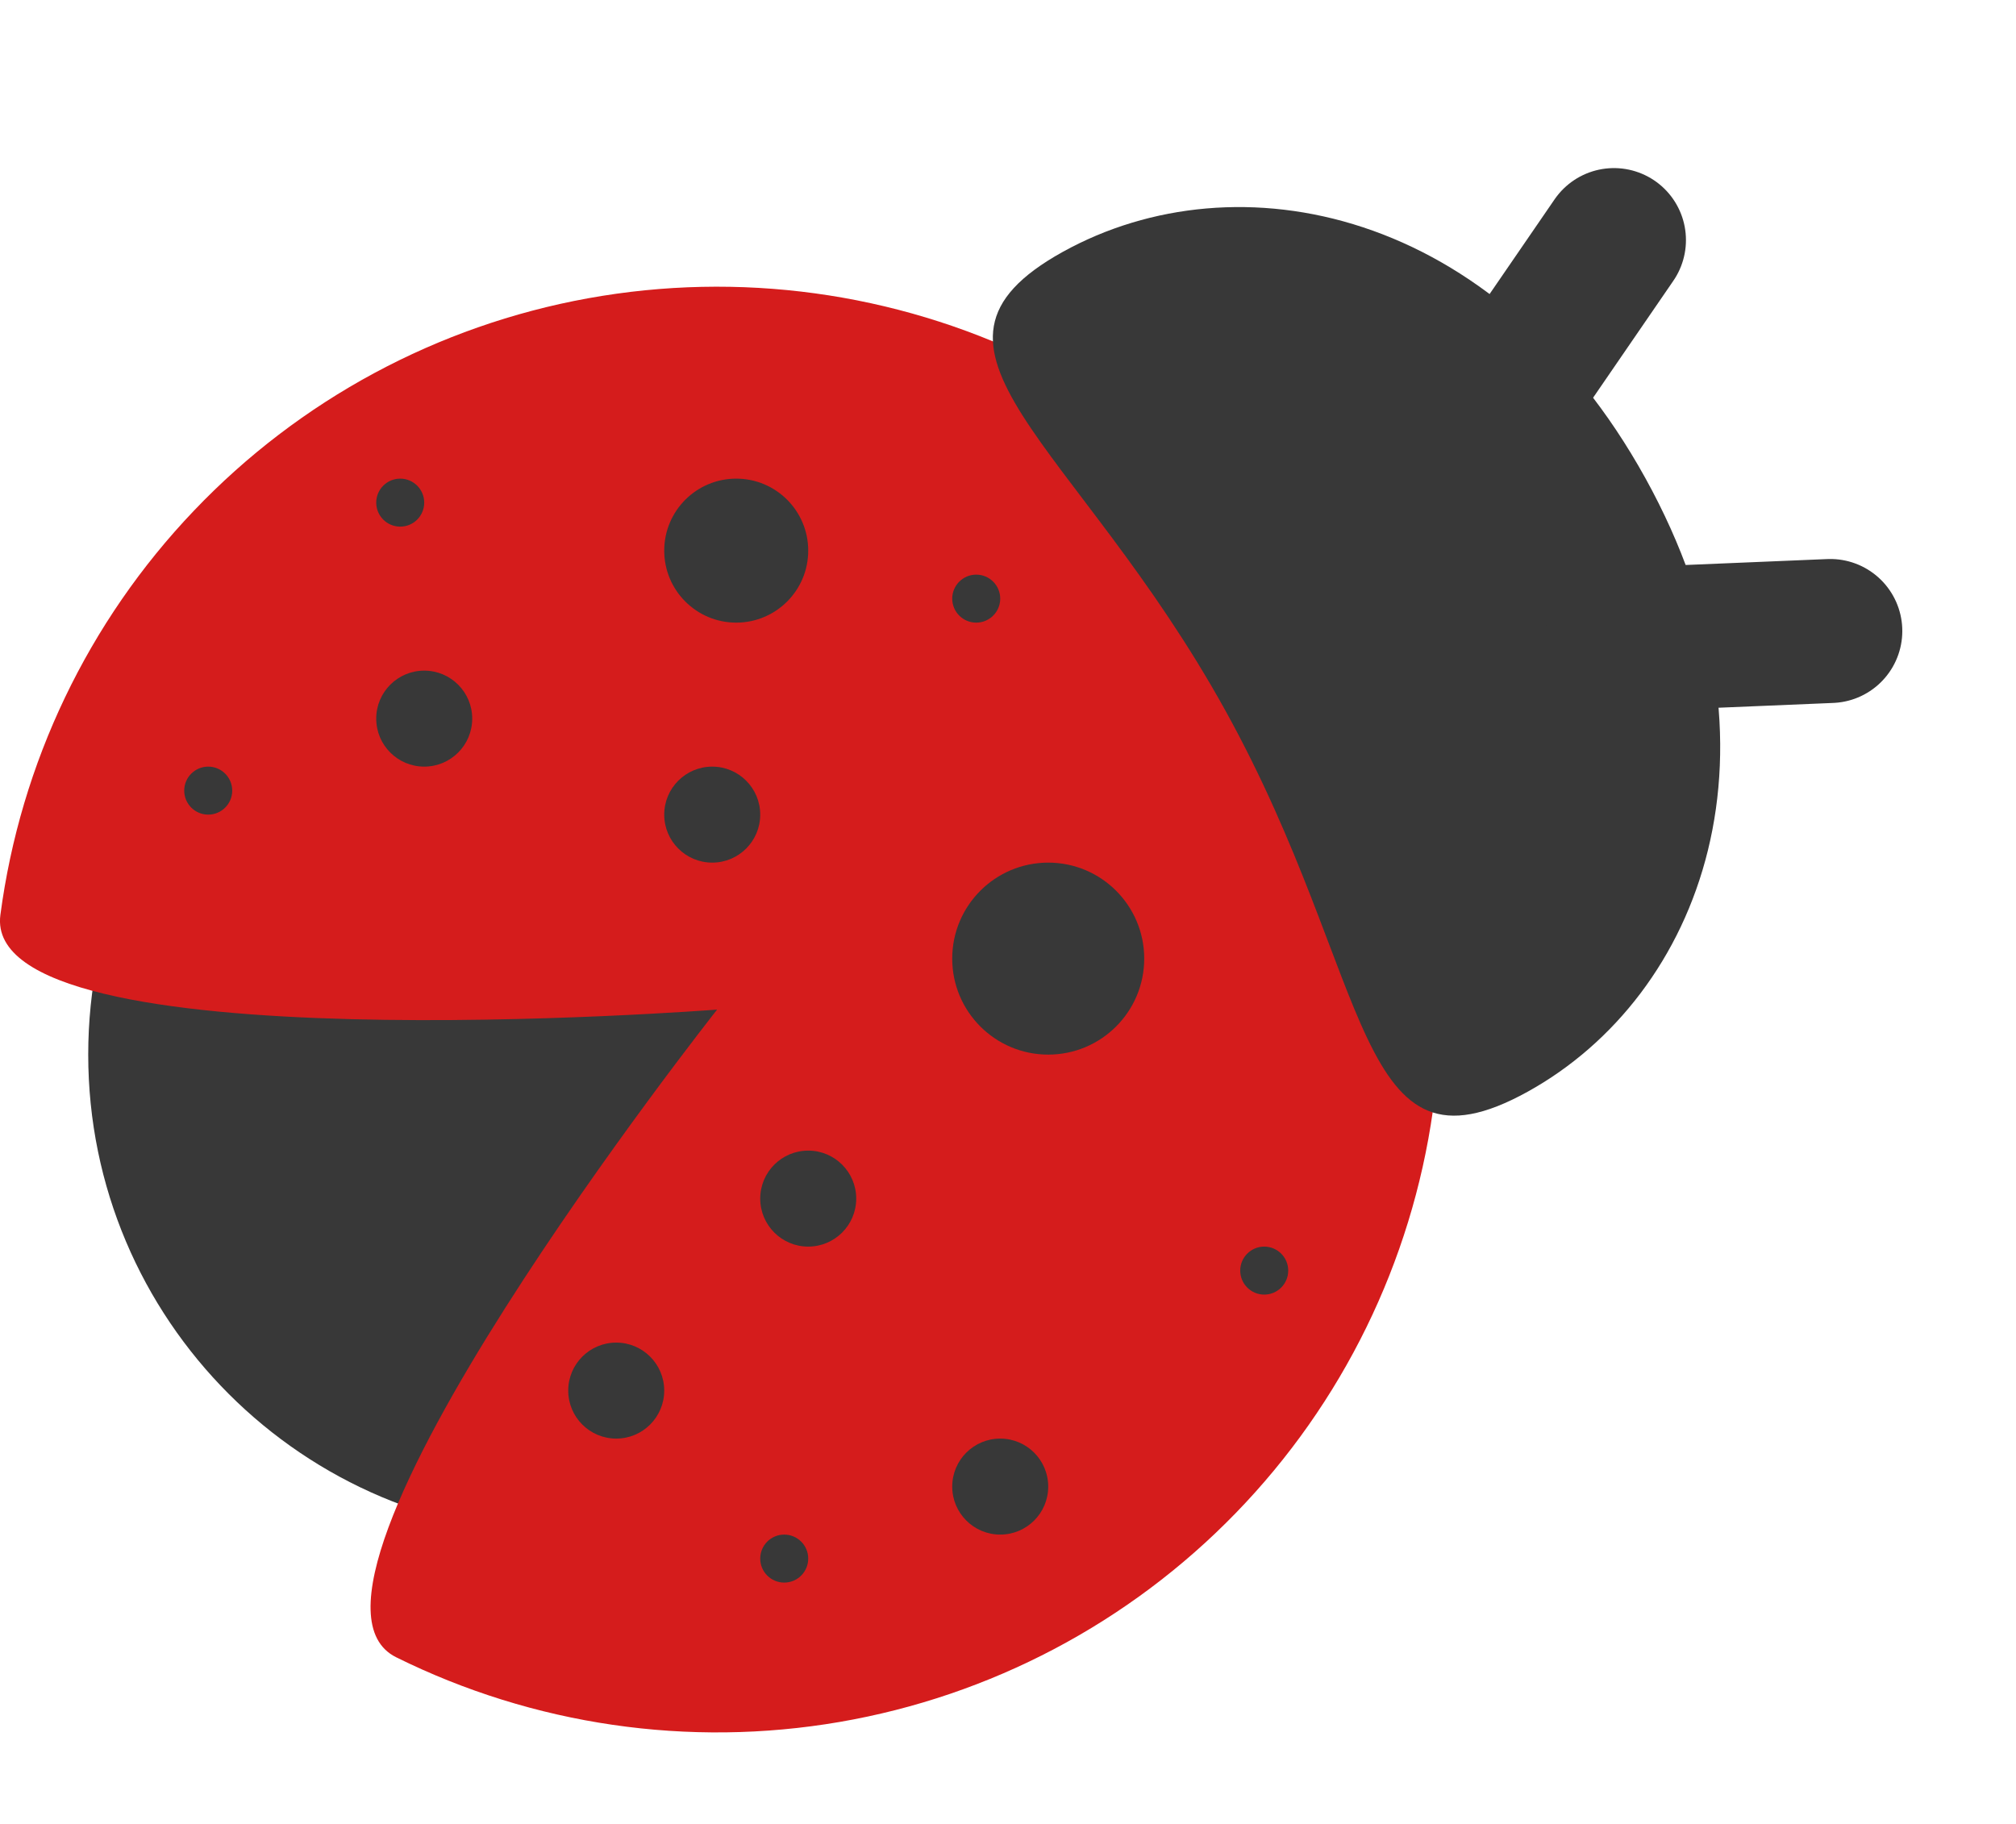
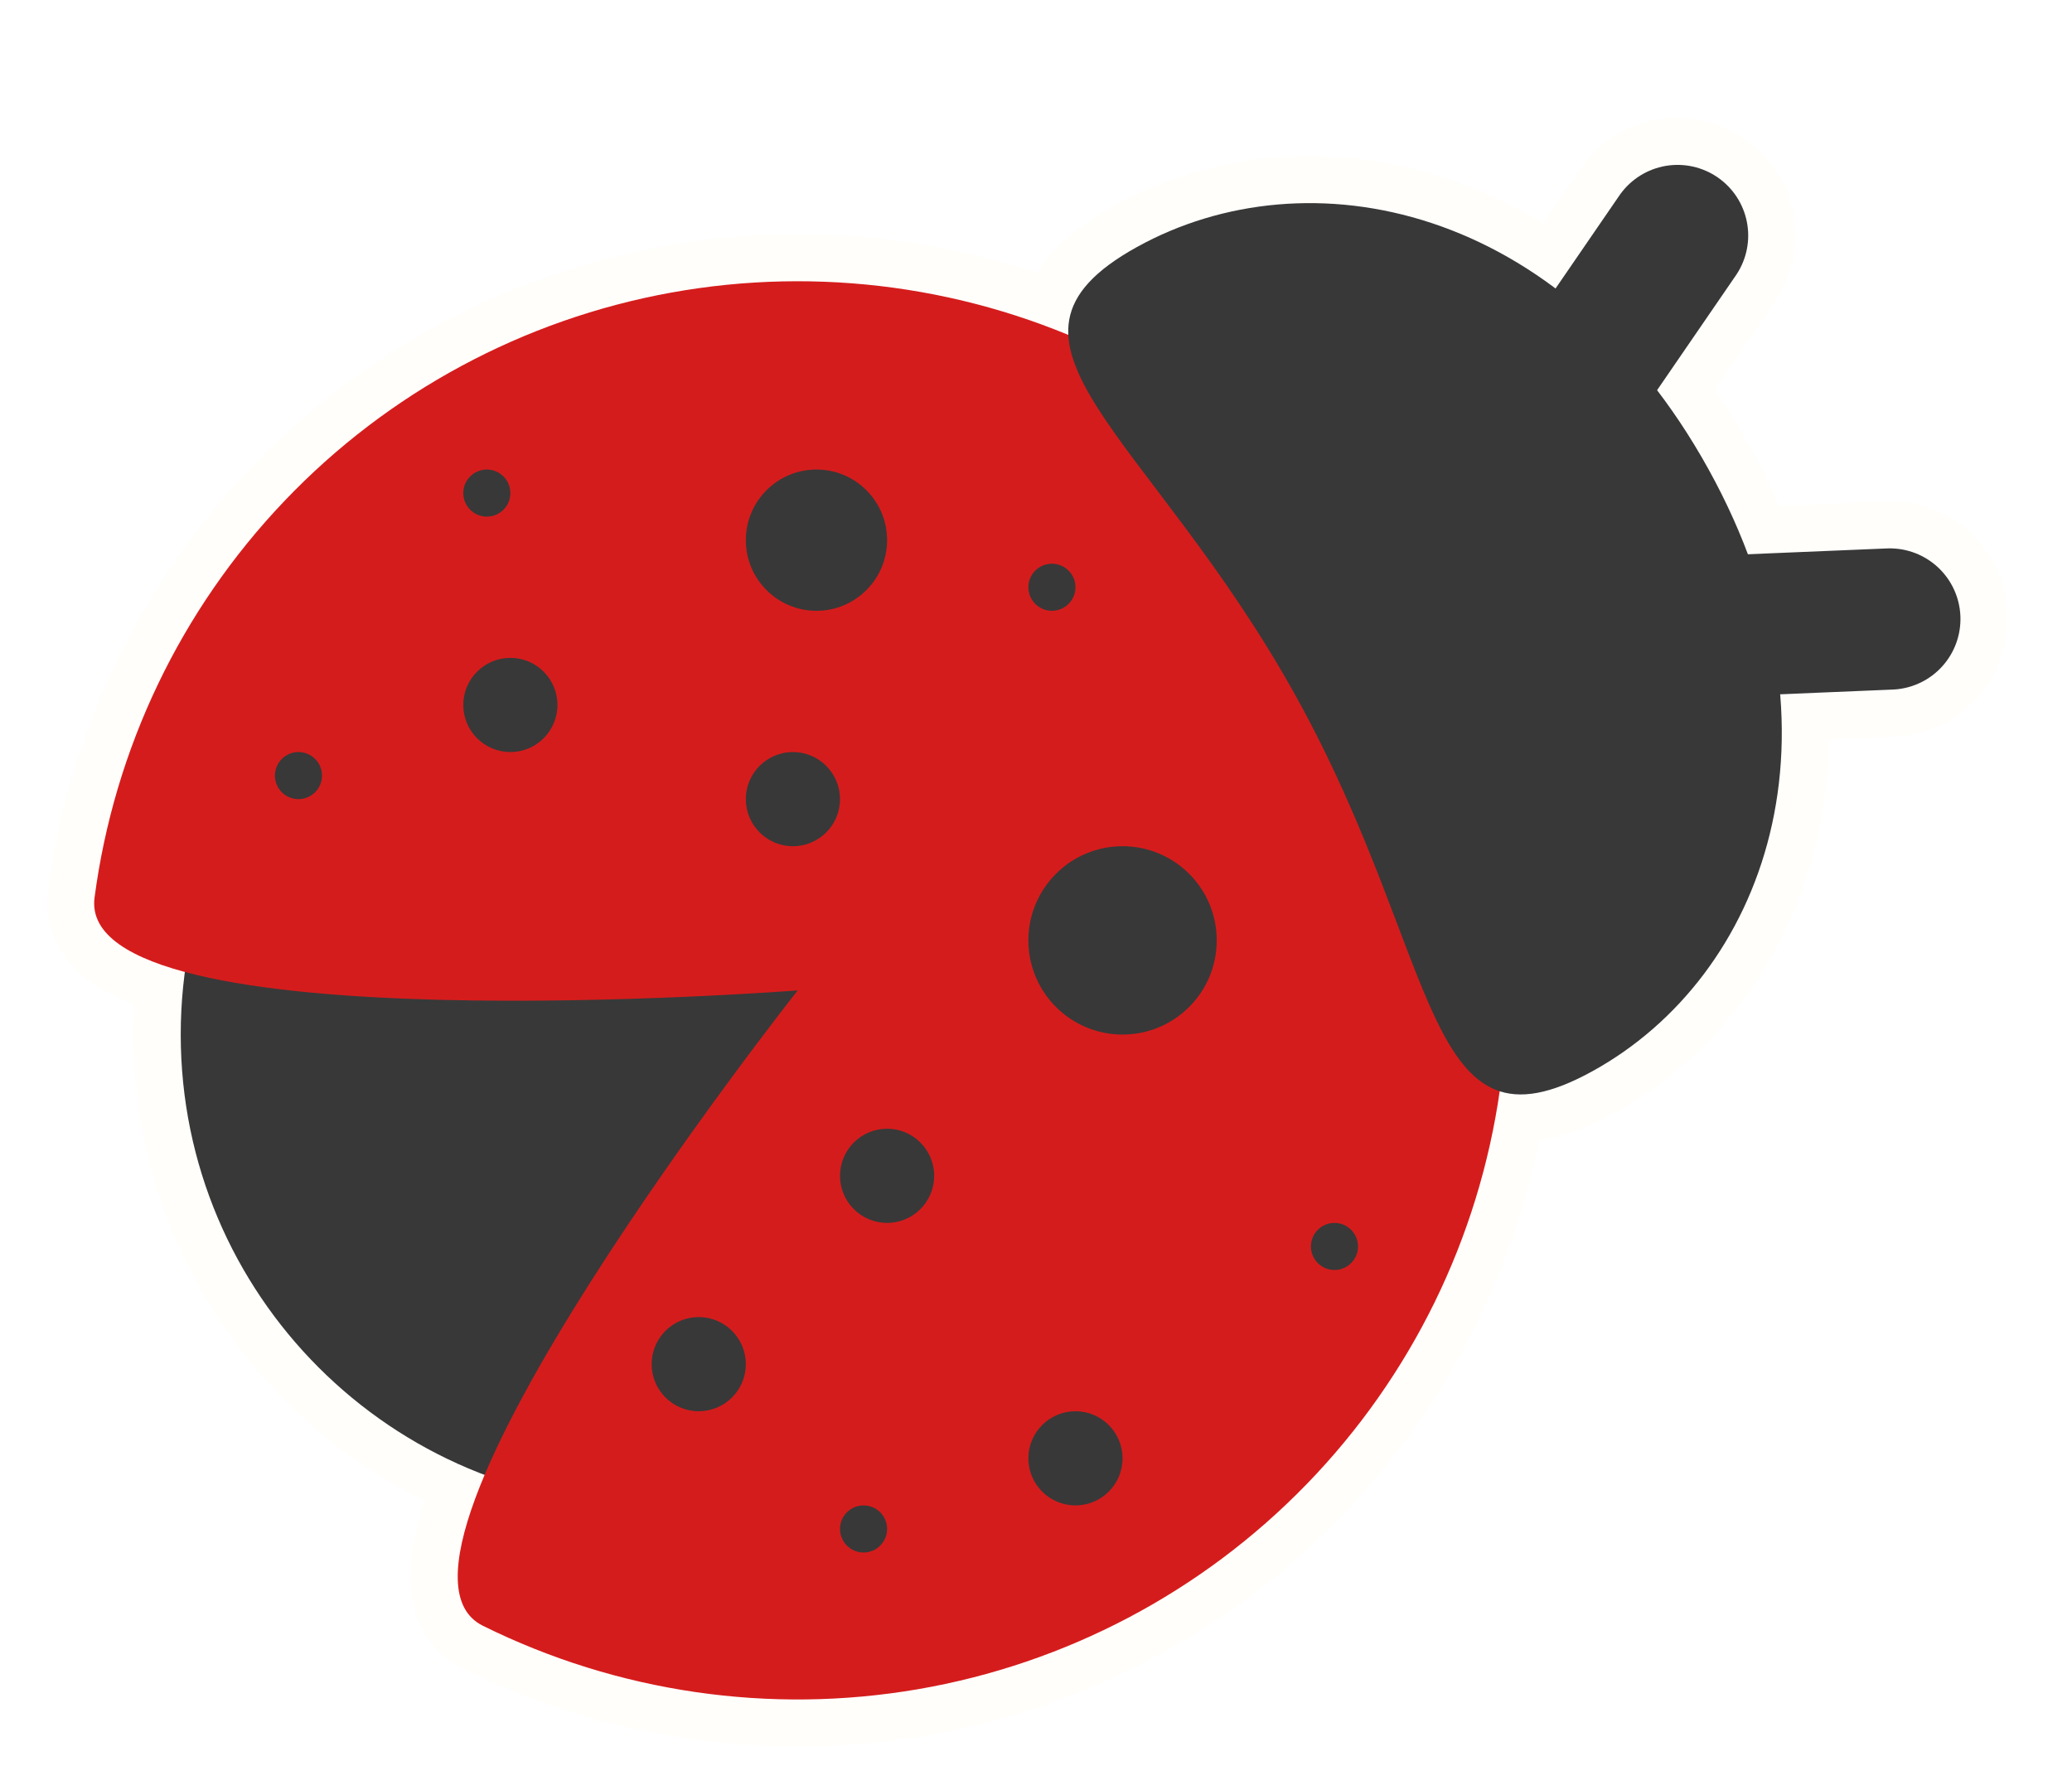
- <svg xmlns="http://www.w3.org/2000/svg" width="21" height="19" viewBox="0 0 21 19" fill="none">
-   <circle cx="5.919" cy="10.986" r="5" fill="#383838" />
-   <path d="M0.004 9.531C0.213 7.949 0.918 6.475 2.019 5.321C3.119 4.166 4.558 3.391 6.127 3.107C7.697 2.823 9.316 3.044 10.751 3.739C12.187 4.434 13.364 5.567 14.115 6.974C14.865 8.382 15.149 9.991 14.926 11.57C14.703 13.149 13.984 14.617 12.873 15.761C11.762 16.906 10.317 17.668 8.745 17.938C7.173 18.208 5.556 17.972 4.127 17.264C2.698 16.556 7.47 10.517 7.47 10.517C7.47 10.517 -0.205 11.112 0.004 9.531Z" fill="#D51C1C" />
-   <mask id="mask0_27_810" style="mask-type:alpha" maskUnits="userSpaceOnUse" x="0" y="2" width="15" height="17">
-     <path d="M0.004 9.531C0.213 7.949 0.918 6.475 2.019 5.321C3.119 4.166 4.558 3.391 6.127 3.107C7.697 2.823 9.316 3.044 10.751 3.739C12.187 4.434 13.364 5.567 14.115 6.974C14.865 8.382 15.149 9.991 14.926 11.57C14.703 13.149 13.984 14.617 12.873 15.761C11.762 16.906 10.317 17.668 8.745 17.938C7.173 18.208 5.556 17.972 4.127 17.264C2.698 16.556 7.47 10.517 7.47 10.517C7.47 10.517 -0.205 11.112 0.004 9.531Z" fill="#D51C1C" />
+ <svg xmlns="http://www.w3.org/2000/svg" width="22" height="19" viewBox="0 0 22 19" fill="none">
+   <path fill-rule="evenodd" clip-rule="evenodd" d="M18.236 1.883C18.578 2.117 18.665 2.584 18.43 2.926L17.594 4.143C17.787 4.396 17.97 4.675 18.139 4.98C18.308 5.285 18.447 5.588 18.559 5.886L20.034 5.824C20.448 5.806 20.798 6.128 20.815 6.542C20.832 6.956 20.511 7.305 20.097 7.322L18.901 7.373C19.053 9.177 18.192 10.665 16.914 11.372C16.488 11.608 16.174 11.669 15.923 11.588C15.697 13.161 14.98 14.621 13.873 15.761C12.762 16.906 11.317 17.668 9.745 17.938C8.173 18.208 6.556 17.972 5.127 17.264C4.747 17.076 4.805 16.512 5.095 15.785C5.111 15.744 5.128 15.704 5.145 15.662C3.26 14.946 1.919 13.123 1.919 10.986C1.919 10.761 1.934 10.539 1.963 10.321C1.342 10.154 0.955 9.903 1.004 9.531C1.213 7.949 1.919 6.475 3.019 5.321C4.119 4.166 5.558 3.391 7.127 3.107C8.55 2.849 10.013 3.007 11.343 3.556C11.326 3.216 11.533 2.921 12.072 2.623C13.35 1.915 15.068 1.976 16.516 3.063L17.194 2.077C17.428 1.735 17.895 1.648 18.236 1.883Z" fill="#FFFEFB" />
+   <path d="M18.43 2.926L18.018 2.643L18.018 2.643L18.43 2.926ZM18.236 1.883L17.953 2.295L18.236 1.883ZM17.594 4.143L17.182 3.86L16.977 4.159L17.197 4.447L17.594 4.143ZM18.139 4.98L18.576 4.738L18.576 4.738L18.139 4.98ZM18.559 5.886L18.09 6.061L18.218 6.4L18.579 6.385L18.559 5.886ZM20.034 5.824L20.013 5.324L20.013 5.324L20.034 5.824ZM20.097 7.322L20.118 7.822L20.118 7.822L20.097 7.322ZM18.901 7.373L18.88 6.873L18.359 6.895L18.403 7.414L18.901 7.373ZM16.914 11.372L16.672 10.935L16.672 10.935L16.914 11.372ZM15.923 11.588L16.077 11.113L15.513 10.93L15.428 11.517L15.923 11.588ZM13.873 15.761L14.232 16.11L14.232 16.11L13.873 15.761ZM5.127 17.264L4.905 17.712L4.905 17.712L5.127 17.264ZM5.095 15.785L5.559 15.97L5.559 15.97L5.095 15.785ZM5.145 15.662L5.606 15.857L5.808 15.379L5.323 15.195L5.145 15.662ZM1.963 10.321L2.459 10.387L2.517 9.952L2.093 9.838L1.963 10.321ZM1.004 9.531L1.5 9.596L1.004 9.531ZM3.019 5.321L2.657 4.976L2.657 4.976L3.019 5.321ZM7.127 3.107L7.038 2.615L7.038 2.615L7.127 3.107ZM11.343 3.556L11.152 4.018L11.881 4.319L11.842 3.531L11.343 3.556ZM12.072 2.623L11.83 2.186L11.83 2.186L12.072 2.623ZM16.516 3.063L16.216 3.463L16.633 3.776L16.928 3.346L16.516 3.063ZM17.194 2.077L16.781 1.794L16.781 1.794L17.194 2.077ZM18.842 3.209C19.233 2.639 19.088 1.861 18.519 1.471L17.953 2.295C18.067 2.373 18.096 2.529 18.018 2.643L18.842 3.209ZM18.006 4.426L18.842 3.209L18.018 2.643L17.182 3.86L18.006 4.426ZM18.576 4.738C18.396 4.412 18.2 4.113 17.992 3.84L17.197 4.447C17.375 4.679 17.544 4.937 17.701 5.222L18.576 4.738ZM19.027 5.71C18.906 5.388 18.756 5.064 18.576 4.738L17.701 5.222C17.859 5.507 17.988 5.787 18.09 6.061L19.027 5.71ZM20.013 5.324L18.538 5.386L18.579 6.385L20.055 6.323L20.013 5.324ZM21.315 6.521C21.286 5.831 20.703 5.295 20.013 5.324L20.055 6.323C20.193 6.318 20.31 6.425 20.315 6.563L21.315 6.521ZM20.118 7.822C20.808 7.793 21.343 7.211 21.315 6.521L20.315 6.563C20.321 6.701 20.214 6.817 20.076 6.823L20.118 7.822ZM18.922 7.872L20.118 7.822L20.076 6.823L18.88 6.873L18.922 7.872ZM17.156 11.81C18.615 11.002 19.567 9.322 19.399 7.331L18.403 7.414C18.539 9.032 17.77 10.327 16.672 10.935L17.156 11.81ZM15.769 12.064C16.22 12.21 16.69 12.068 17.156 11.81L16.672 10.935C16.286 11.149 16.129 11.129 16.077 11.113L15.769 12.064ZM14.232 16.11C15.412 14.894 16.177 13.336 16.418 11.659L15.428 11.517C15.217 12.985 14.547 14.349 13.514 15.413L14.232 16.11ZM9.83 18.431C11.506 18.143 13.047 17.33 14.232 16.11L13.514 15.413C12.477 16.482 11.128 17.193 9.66 17.445L9.83 18.431ZM4.905 17.712C6.429 18.467 8.153 18.719 9.83 18.431L9.66 17.445C8.193 17.698 6.683 17.477 5.349 16.816L4.905 17.712ZM4.63 15.6C4.478 15.982 4.364 16.373 4.36 16.72C4.355 17.081 4.476 17.5 4.905 17.712L5.349 16.816C5.349 16.816 5.35 16.817 5.353 16.819C5.355 16.821 5.358 16.823 5.362 16.826C5.368 16.833 5.371 16.839 5.372 16.84C5.372 16.84 5.369 16.833 5.365 16.815C5.362 16.797 5.359 16.77 5.36 16.733C5.362 16.57 5.422 16.315 5.559 15.97L4.63 15.6ZM4.685 15.468C4.666 15.512 4.648 15.556 4.63 15.6L5.559 15.97C5.574 15.933 5.59 15.895 5.606 15.857L4.685 15.468ZM1.419 10.986C1.419 13.337 2.894 15.343 4.968 16.13L5.323 15.195C3.625 14.55 2.419 12.908 2.419 10.986H1.419ZM1.468 10.255C1.436 10.495 1.419 10.739 1.419 10.986H2.419C2.419 10.783 2.433 10.583 2.459 10.387L1.468 10.255ZM0.508 9.465C0.454 9.879 0.664 10.195 0.926 10.398C1.172 10.588 1.499 10.714 1.833 10.804L2.093 9.838C1.806 9.761 1.629 9.678 1.539 9.607C1.497 9.575 1.491 9.559 1.494 9.565C1.495 9.568 1.498 9.574 1.499 9.583C1.5 9.586 1.5 9.59 1.5 9.592C1.5 9.595 1.5 9.596 1.5 9.596L0.508 9.465ZM2.657 4.976C1.484 6.207 0.731 7.779 0.508 9.465L1.5 9.596C1.695 8.12 2.353 6.744 3.381 5.666L2.657 4.976ZM7.038 2.615C5.365 2.918 3.831 3.745 2.657 4.976L3.381 5.666C4.408 4.588 5.751 3.864 7.216 3.599L7.038 2.615ZM11.534 3.094C10.115 2.508 8.555 2.34 7.038 2.615L7.216 3.599C8.544 3.358 9.91 3.505 11.152 4.018L11.534 3.094ZM11.83 2.186C11.233 2.516 10.812 2.95 10.844 3.58L11.842 3.531C11.84 3.483 11.848 3.44 11.896 3.377C11.955 3.3 12.076 3.192 12.314 3.06L11.83 2.186ZM16.816 2.663C15.218 1.464 13.289 1.378 11.83 2.186L12.314 3.06C13.412 2.453 14.917 2.489 16.216 3.463L16.816 2.663ZM16.781 1.794L16.104 2.78L16.928 3.346L17.606 2.36L16.781 1.794ZM18.519 1.471C17.95 1.08 17.172 1.224 16.781 1.794L17.606 2.36C17.684 2.246 17.84 2.217 17.953 2.295L18.519 1.471Z" fill="#FFFEFB" />
+   <circle cx="6.919" cy="10.986" r="5" fill="#383838" />
+   <path d="M1.004 9.531C1.213 7.949 1.919 6.475 3.019 5.321C4.119 4.166 5.558 3.391 7.127 3.107C8.697 2.823 10.316 3.044 11.751 3.739C13.187 4.434 14.364 5.567 15.115 6.974C15.865 8.382 16.149 9.991 15.926 11.57C15.703 13.149 14.984 14.617 13.873 15.761C12.762 16.906 11.317 17.668 9.745 17.938C8.173 18.208 6.556 17.972 5.127 17.264C3.698 16.556 8.47 10.517 8.47 10.517C8.47 10.517 0.795 11.112 1.004 9.531Z" fill="#D51C1C" />
+   <mask id="mask0_105_327" style="mask-type:alpha" maskUnits="userSpaceOnUse" x="1" y="2" width="15" height="17">
+     <path d="M1.004 9.531C1.213 7.949 1.919 6.475 3.019 5.321C4.119 4.166 5.558 3.391 7.127 3.107C8.697 2.823 10.316 3.044 11.751 3.739C13.187 4.434 14.364 5.567 15.115 6.974C15.865 8.382 16.149 9.991 15.926 11.57C15.703 13.149 14.984 14.617 13.873 15.761C12.762 16.906 11.317 17.668 9.745 17.938C8.173 18.208 6.556 17.972 5.127 17.264C3.698 16.556 8.47 10.517 8.47 10.517C8.47 10.517 0.795 11.112 1.004 9.531Z" fill="#D51C1C" />
  </mask>
-   <g mask="url(#mask0_27_810)">
-     <circle cx="2.169" cy="8.236" r="0.25" fill="#383838" />
-     <circle cx="4.169" cy="5.236" r="0.25" fill="#383838" />
-     <circle cx="10.169" cy="6.236" r="0.25" fill="#383838" />
-     <circle cx="13.169" cy="13.236" r="0.25" fill="#383838" />
-     <circle cx="8.169" cy="16.236" r="0.25" fill="#383838" />
-     <circle cx="4.419" cy="7.486" r="0.5" fill="#383838" />
-     <circle cx="7.419" cy="8.486" r="0.5" fill="#383838" />
-     <circle cx="7.669" cy="5.736" r="0.75" fill="#383838" />
-     <circle cx="6.419" cy="14.486" r="0.5" fill="#383838" />
-     <circle cx="10.419" cy="15.486" r="0.5" fill="#383838" />
-     <circle cx="8.419" cy="12.486" r="0.5" fill="#383838" />
-     <circle cx="10.919" cy="9.986" r="1" fill="#383838" />
+   <g mask="url(#mask0_105_327)">
+     <circle cx="3.169" cy="8.236" r="0.25" fill="#383838" />
+     <circle cx="5.169" cy="5.236" r="0.25" fill="#383838" />
+     <circle cx="11.169" cy="6.236" r="0.25" fill="#383838" />
+     <circle cx="14.169" cy="13.236" r="0.25" fill="#383838" />
+     <circle cx="9.169" cy="16.236" r="0.25" fill="#383838" />
+     <circle cx="5.419" cy="7.486" r="0.5" fill="#383838" />
+     <circle cx="8.419" cy="8.486" r="0.5" fill="#383838" />
+     <circle cx="8.669" cy="5.736" r="0.75" fill="#383838" />
+     <circle cx="7.419" cy="14.486" r="0.5" fill="#383838" />
+     <circle cx="11.419" cy="15.486" r="0.5" fill="#383838" />
+     <circle cx="9.419" cy="12.486" r="0.5" fill="#383838" />
+     <circle cx="11.919" cy="9.986" r="1" fill="#383838" />
  </g>
-   <path d="M15.914 11.372C14.102 12.375 14.324 10.22 12.764 7.401C11.204 4.582 9.26 3.626 11.072 2.623C12.884 1.62 15.579 2.161 17.139 4.98C18.699 7.799 17.726 10.369 15.914 11.372Z" fill="#383838" />
-   <line x1="16.812" y1="2.501" x2="15.552" y2="4.337" stroke="#383838" stroke-width="1.5" stroke-linecap="round" />
-   <line x1="0.75" y1="-0.75" x2="2.977" y2="-0.75" transform="matrix(-0.999124 0.0418425 0.0418425 0.999124 19.8464 7.29111)" stroke="#383838" stroke-width="1.5" stroke-linecap="round" />
+   <path d="M16.914 11.372C15.102 12.375 15.324 10.22 13.764 7.401C12.204 4.582 10.26 3.626 12.072 2.623C13.884 1.62 16.578 2.161 18.139 4.98C19.699 7.799 18.726 10.369 16.914 11.372Z" fill="#383838" />
+   <line x1="17.812" y1="2.501" x2="16.552" y2="4.337" stroke="#383838" stroke-width="1.5" stroke-linecap="round" />
+   <line x1="0.75" y1="-0.75" x2="2.977" y2="-0.75" transform="matrix(-0.999124 0.0418425 0.0418425 0.999124 20.8464 7.29111)" stroke="#383838" stroke-width="1.5" stroke-linecap="round" />
</svg>
